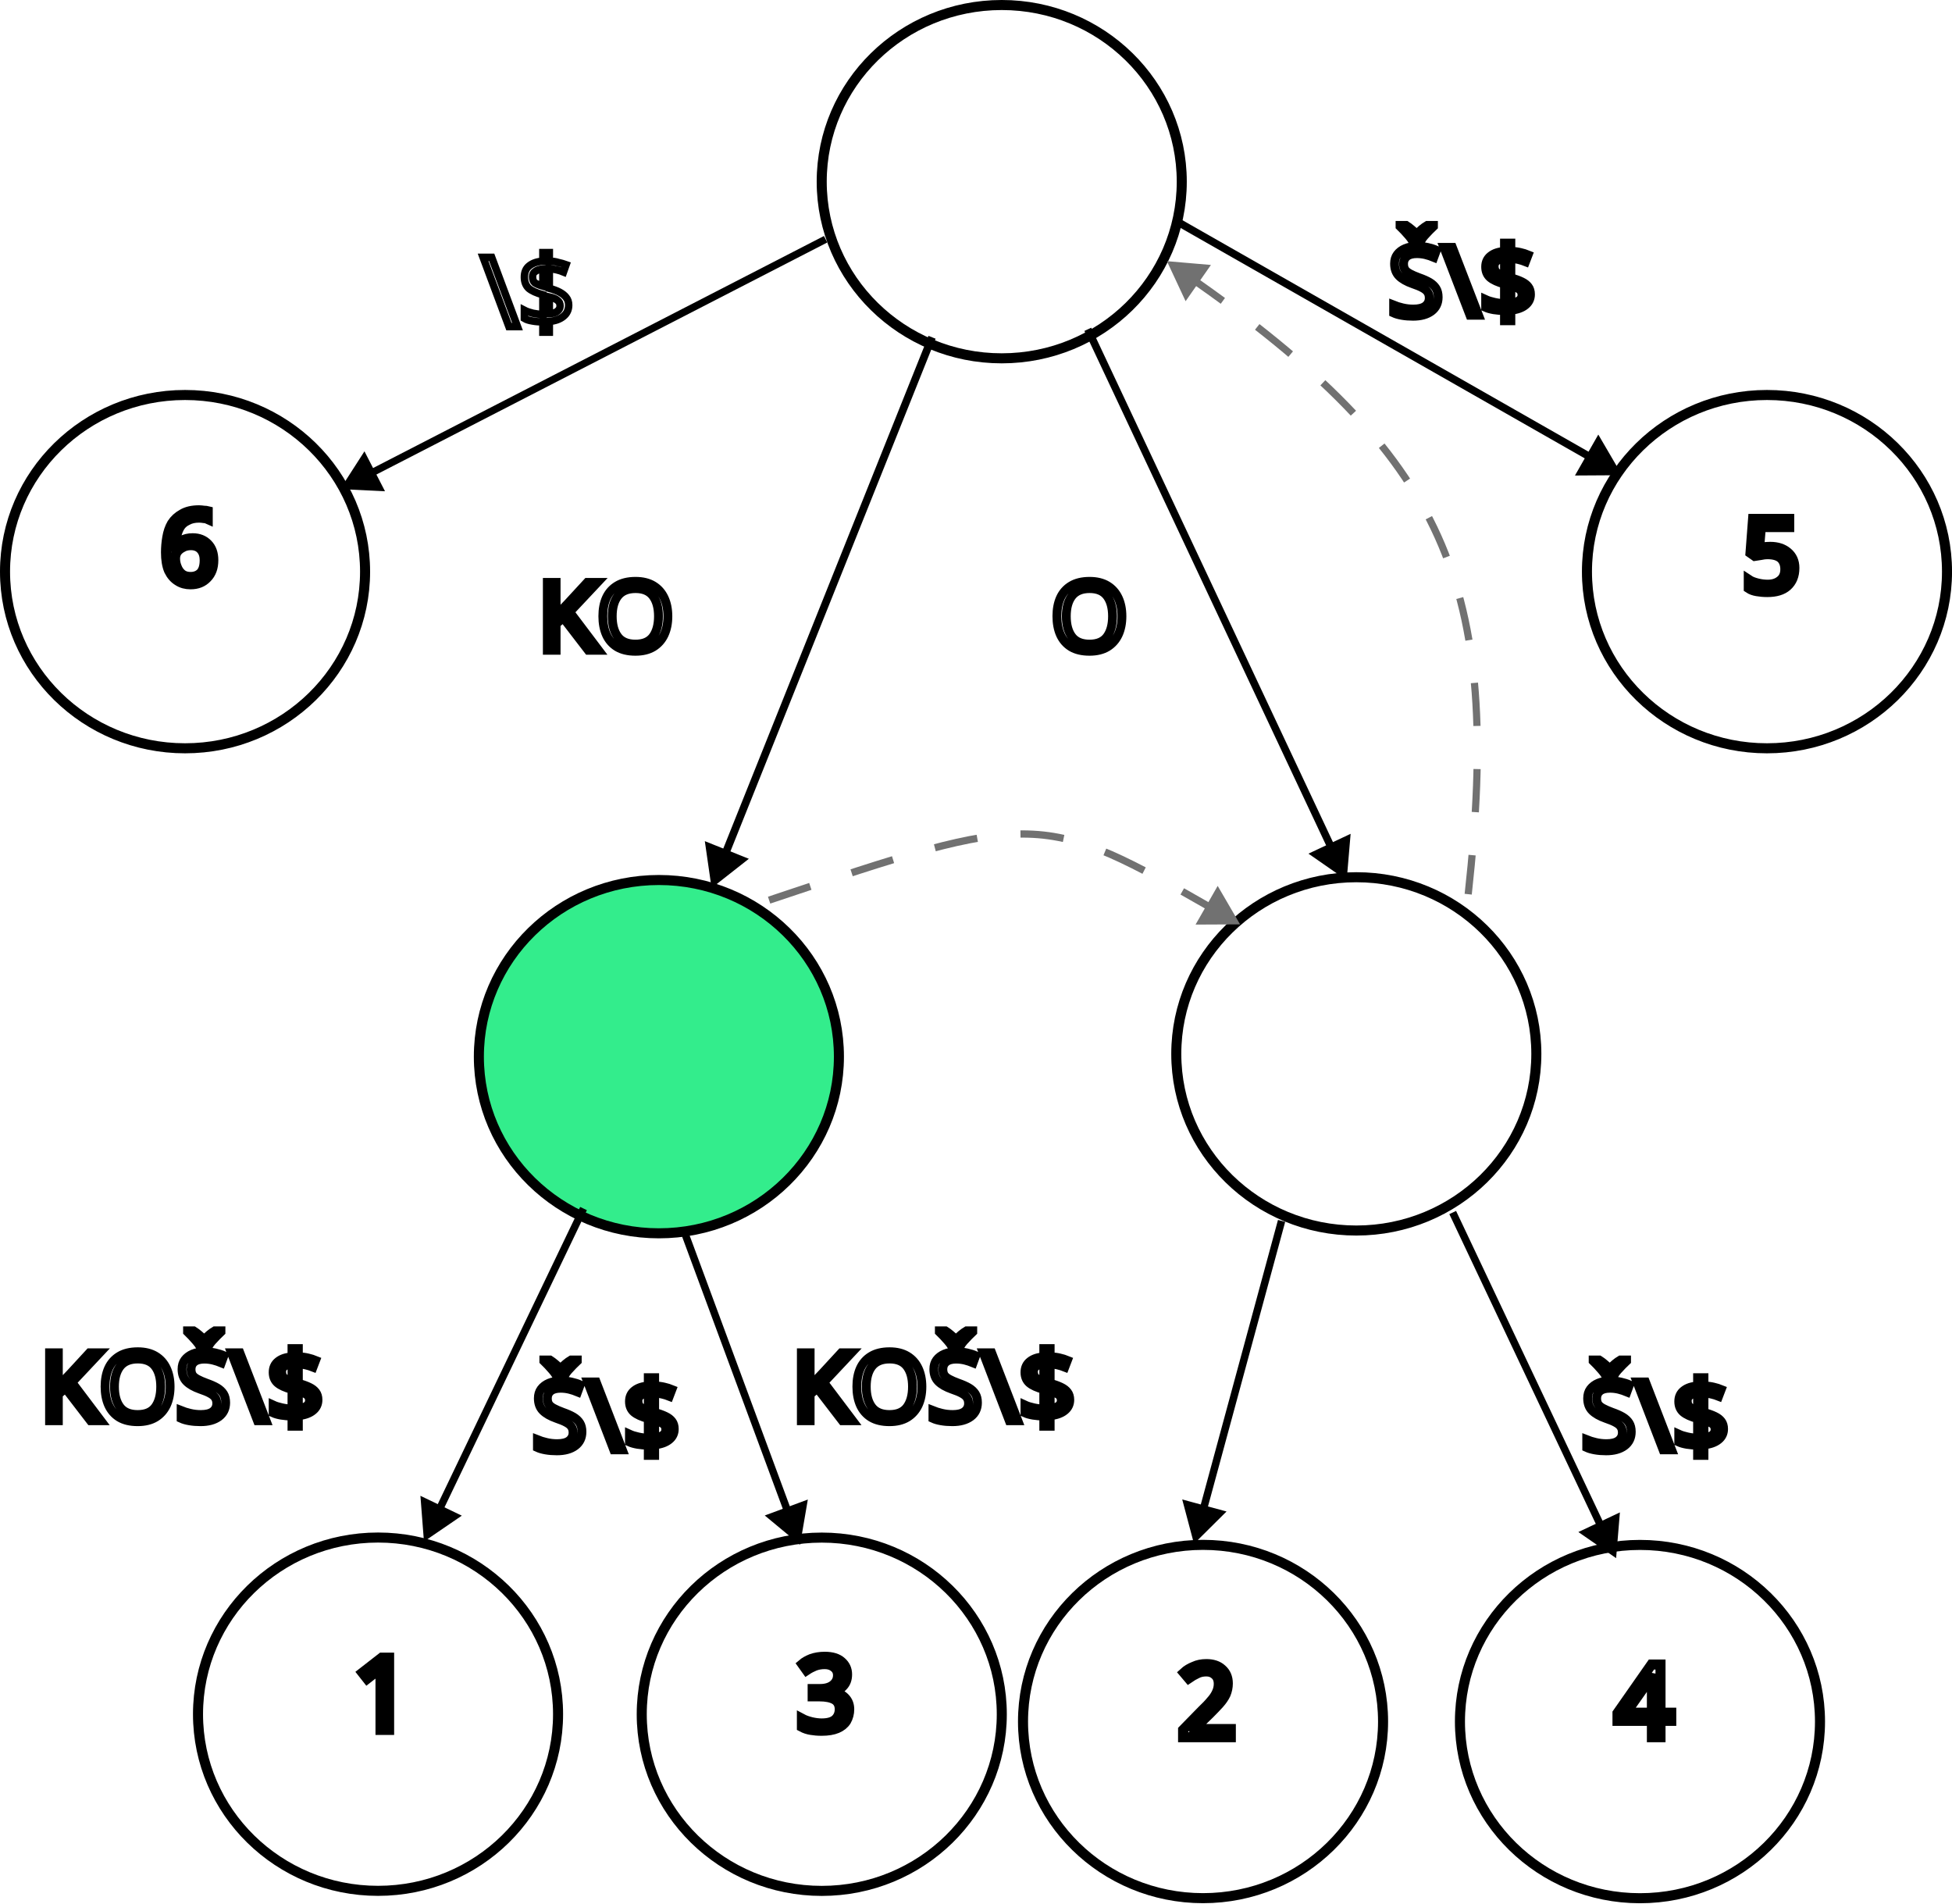
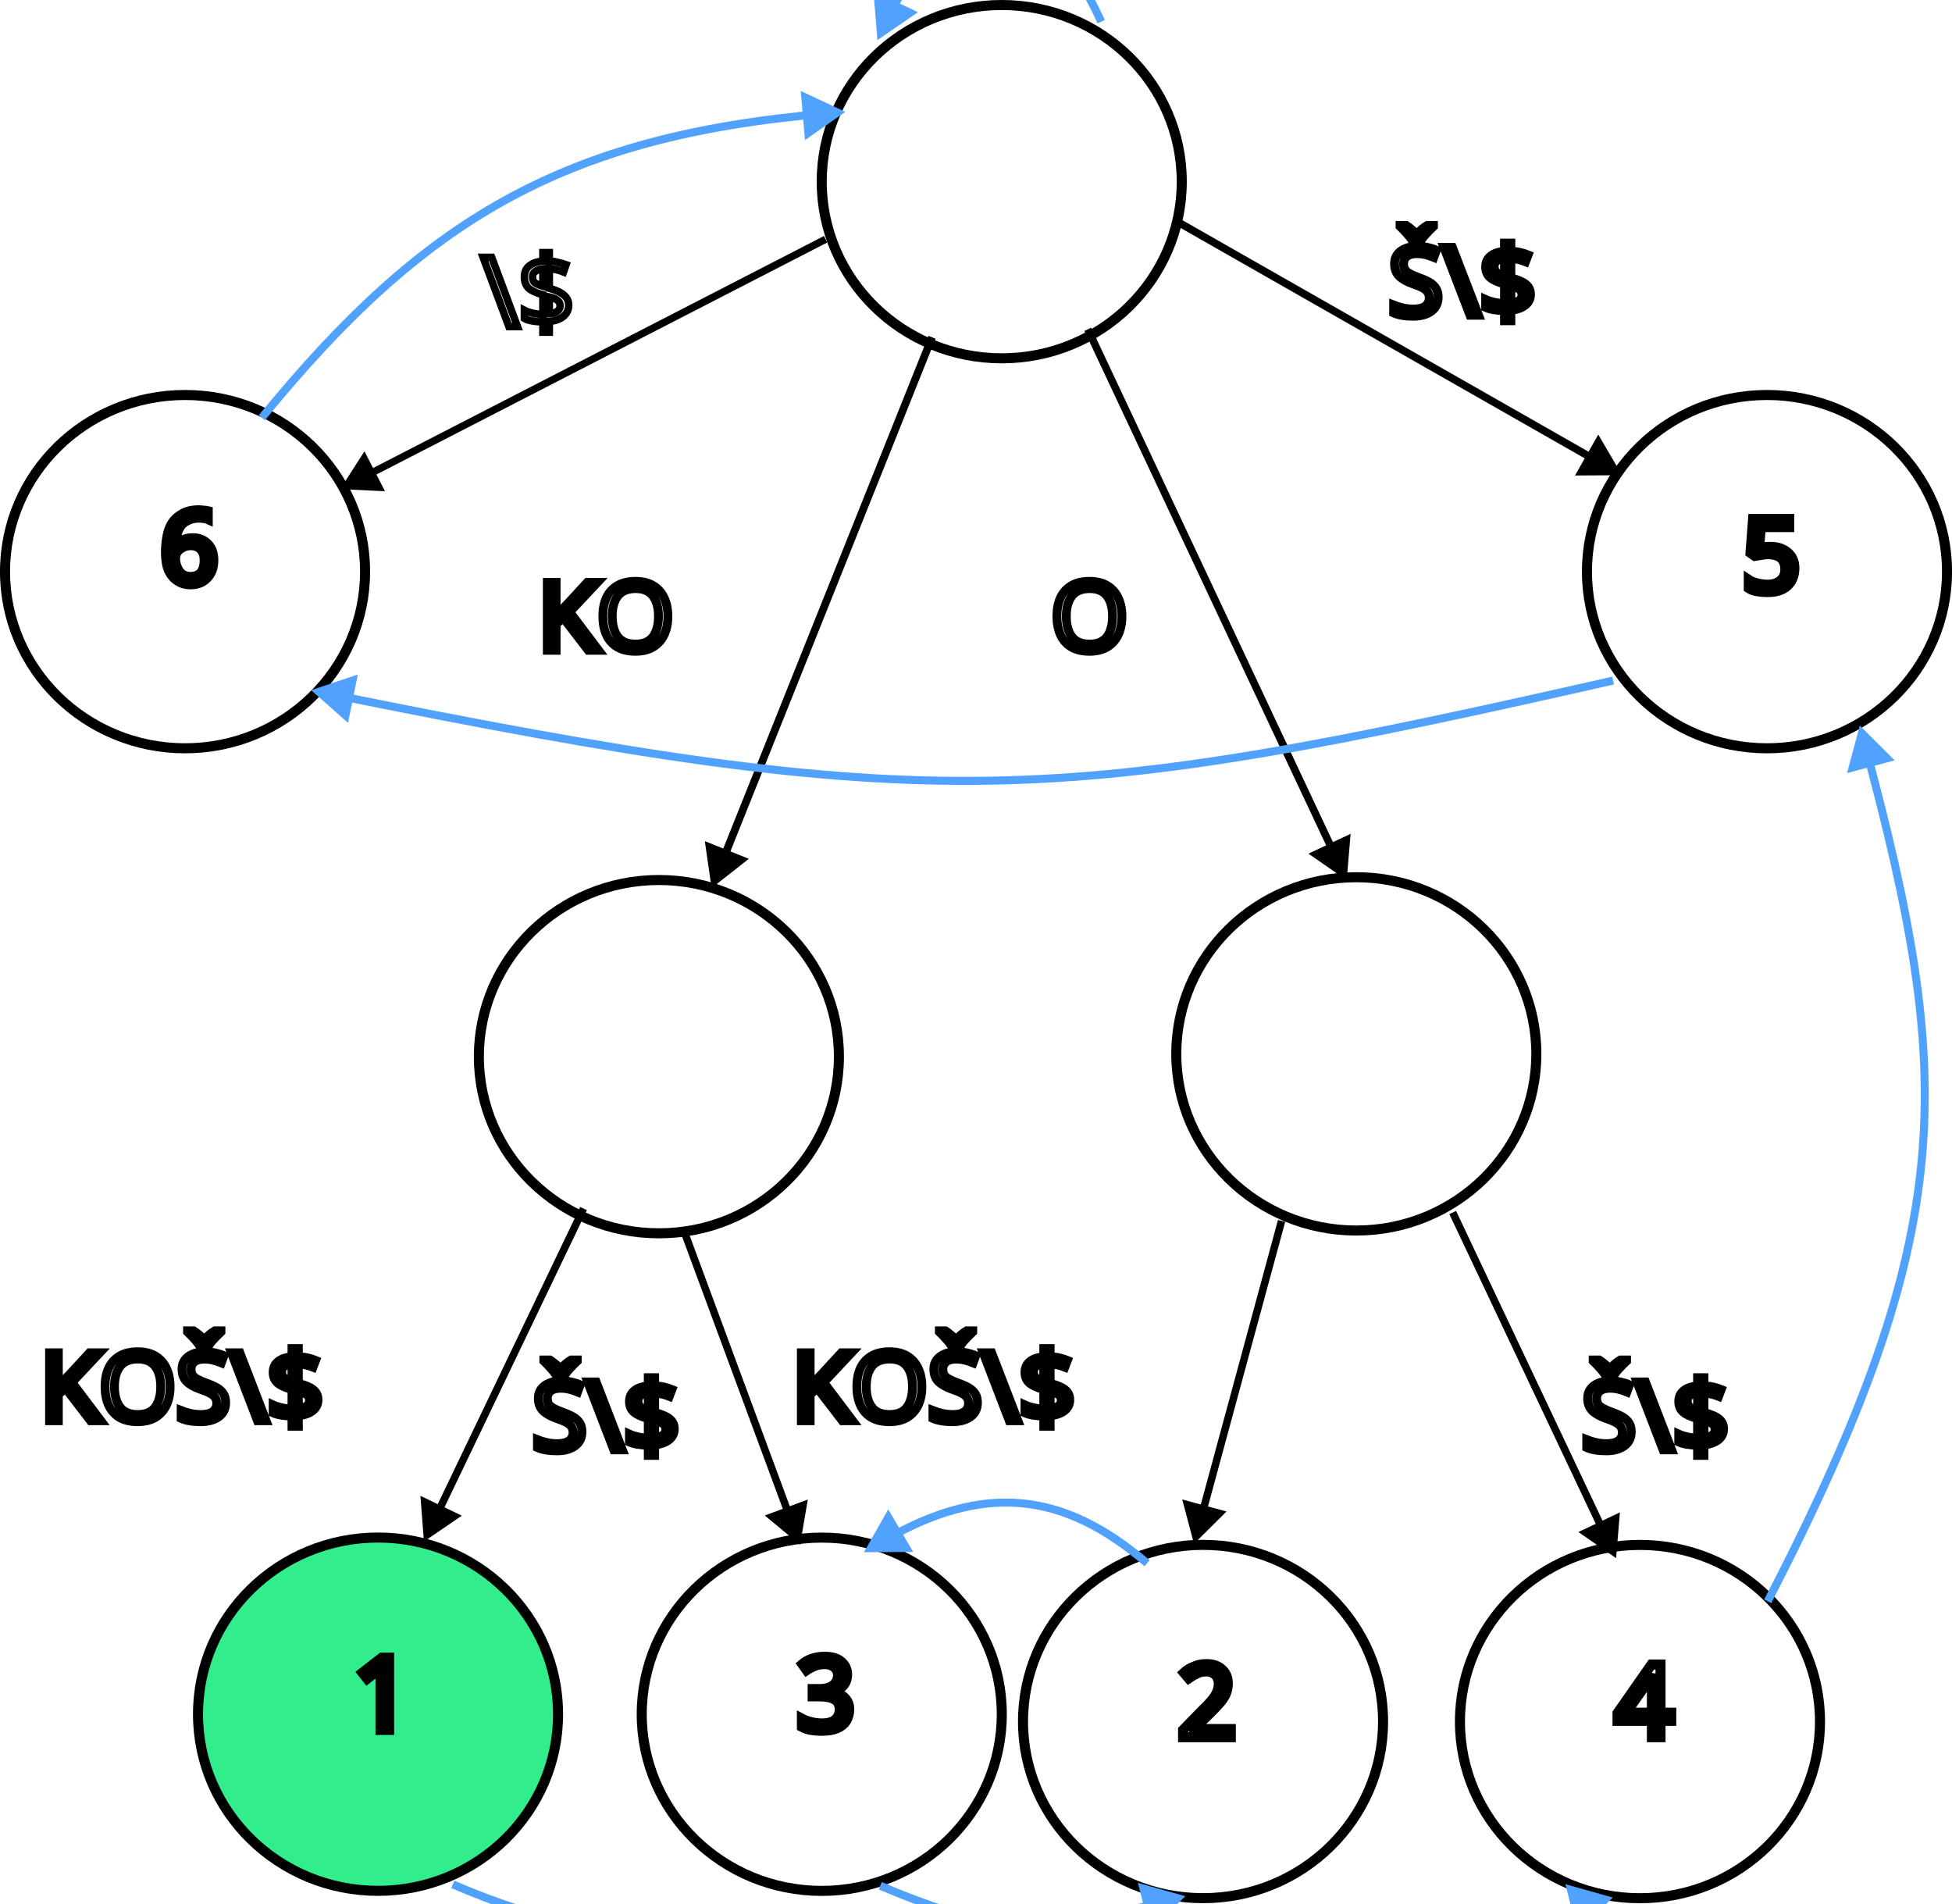
<svg xmlns="http://www.w3.org/2000/svg" width="70.913mm" height="69.127mm" viewBox="0 0 70.913 69.127" version="1.1" id="svg1" xml:space="preserve">
  <defs id="defs1">
    <rect x="490.732" y="241.831" width="161.927" height="94.045" id="rect44" />
    <marker style="overflow:visible" id="Triangle" refX="0" refY="0" orient="auto" markerWidth="1" markerHeight="1" viewBox="0 0 1 1" preserveAspectRatio="xMidYMid">
      <path transform="scale(0.5)" style="fill:context-stroke;fill-rule:evenodd;stroke:context-stroke;stroke-width:1pt" d="M 5.77,0 -2.88,5 V -5 Z" id="path135" />
    </marker>
    <marker style="overflow:visible" id="Triangle-1-27-2-8" refX="0" refY="0" orient="auto-start-reverse" markerWidth="1" markerHeight="1" viewBox="0 0 1 1" preserveAspectRatio="xMidYMid">
      <path transform="scale(0.5)" style="fill:context-stroke;fill-rule:evenodd;stroke:context-stroke;stroke-width:1pt" d="M 5.77,0 -2.88,5 V -5 Z" id="path135-7-9-91-0" />
    </marker>
    <marker style="overflow:visible" id="Triangle-1-27-0-35-6" refX="0" refY="0" orient="auto-start-reverse" markerWidth="1" markerHeight="1" viewBox="0 0 1 1" preserveAspectRatio="xMidYMid">
      <path transform="scale(0.5)" style="fill:context-stroke;fill-rule:evenodd;stroke:context-stroke;stroke-width:1pt" d="M 5.77,0 -2.88,5 V -5 Z" id="path135-7-9-9-9-8" />
    </marker>
    <marker style="overflow:visible" id="Triangle-1-27-0-3-8-1" refX="0" refY="0" orient="auto-start-reverse" markerWidth="1" markerHeight="1" viewBox="0 0 1 1" preserveAspectRatio="xMidYMid">
      <path transform="scale(0.5)" style="fill:context-stroke;fill-rule:evenodd;stroke:context-stroke;stroke-width:1pt" d="M 5.77,0 -2.88,5 V -5 Z" id="path135-7-9-9-8-4-9" />
    </marker>
    <marker style="overflow:visible" id="Triangle-1-2-4-6-7" refX="0" refY="0" orient="auto-start-reverse" markerWidth="1" markerHeight="1" viewBox="0 0 1 1" preserveAspectRatio="xMidYMid">
      <path transform="scale(0.5)" style="fill:context-stroke;fill-rule:evenodd;stroke:context-stroke;stroke-width:1pt" d="M 5.77,0 -2.88,5 V -5 Z" id="path135-7-2-3-3-2" />
    </marker>
    <marker style="overflow:visible" id="Triangle-1-27-0-35-7-2" refX="0" refY="0" orient="auto-start-reverse" markerWidth="1" markerHeight="1" viewBox="0 0 1 1" preserveAspectRatio="xMidYMid">
      <path transform="scale(0.5)" style="fill:context-stroke;fill-rule:evenodd;stroke:context-stroke;stroke-width:1pt" d="M 5.77,0 -2.88,5 V -5 Z" id="path135-7-9-9-9-7-8" />
    </marker>
    <marker style="overflow:visible" id="Triangle-1-27-0-3-8-3-9" refX="0" refY="0" orient="auto-start-reverse" markerWidth="1" markerHeight="1" viewBox="0 0 1 1" preserveAspectRatio="xMidYMid">
      <path transform="scale(0.5)" style="fill:context-stroke;fill-rule:evenodd;stroke:context-stroke;stroke-width:1pt" d="M 5.77,0 -2.88,5 V -5 Z" id="path135-7-9-9-8-4-3-0" />
    </marker>
    <marker style="overflow:visible" id="Triangle-5" refX="0" refY="0" orient="auto-start-reverse" markerWidth="1" markerHeight="1" viewBox="0 0 1 1" preserveAspectRatio="xMidYMid">
      <path transform="scale(0.5)" style="fill:context-stroke;fill-rule:evenodd;stroke:context-stroke;stroke-width:1pt" d="M 5.77,0 -2.88,5 V -5 Z" id="path135-8" />
    </marker>
    <marker style="overflow:visible" id="Triangle-58" refX="0" refY="0" orient="auto-start-reverse" markerWidth="1" markerHeight="1" viewBox="0 0 1 1" preserveAspectRatio="xMidYMid">
      <path transform="scale(0.5)" style="fill:context-stroke;fill-rule:evenodd;stroke:context-stroke;stroke-width:1pt" d="M 5.77,0 -2.88,5 V -5 Z" id="path135-1" />
    </marker>
    <rect x="173.456" y="550.378" width="62.326" height="20.116" id="rect37" />
    <rect x="173.456" y="550.378" width="62.326" height="20.116" id="rect38" />
    <rect x="173.456" y="550.378" width="62.326" height="20.116" id="rect39" />
    <rect x="173.456" y="550.378" width="62.326" height="20.116" id="rect40" />
    <rect x="173.456" y="550.378" width="62.326" height="20.116" id="rect41" />
    <rect x="173.456" y="550.378" width="62.326" height="20.116" id="rect42" />
    <rect x="173.456" y="550.378" width="62.326" height="20.116" id="rect43" />
+     <marker style="overflow:visible" id="marker3-1" refX="1" refY="0" orient="auto-start-reverse" markerWidth="1" markerHeight="1" viewBox="0 0 1 1" preserveAspectRatio="xMidYMid">
+       <path transform="scale(0.5)" style="fill:context-stroke;fill-rule:evenodd;stroke:context-stroke;stroke-width:1pt" d="M 5.77,0 -2.88,5 V -5 Z" id="path3-1" />
+     </marker>
+     <marker style="overflow:visible" id="marker3" refX="1" refY="0" orient="auto-start-reverse" markerWidth="1" markerHeight="1" viewBox="0 0 1 1" preserveAspectRatio="xMidYMid">
+       <path transform="scale(0.5)" style="fill:context-stroke;fill-rule:evenodd;stroke:context-stroke;stroke-width:1pt" d="M 5.77,0 -2.88,5 V -5 Z" id="path3" />
+     </marker>
+     <marker style="overflow:visible" id="marker3-2" refX="1" refY="0" orient="auto-start-reverse" markerWidth="1" markerHeight="1" viewBox="0 0 1 1" preserveAspectRatio="xMidYMid">
+       <path transform="scale(0.5)" style="fill:context-stroke;fill-rule:evenodd;stroke:context-stroke;stroke-width:1pt" d="M 5.77,0 -2.88,5 V -5 Z" id="path3-4" />
+     </marker>
+     <marker style="overflow:visible" id="marker3-2-2" refX="1" refY="0" orient="auto-start-reverse" markerWidth="1" markerHeight="1" viewBox="0 0 1 1" preserveAspectRatio="xMidYMid">
+       <path transform="scale(0.5)" style="fill:context-stroke;fill-rule:evenodd;stroke:context-stroke;stroke-width:1pt" d="M 5.77,0 -2.88,5 V -5 Z" id="path3-4-7" />
+     </marker>
+     <marker style="overflow:visible" id="marker3-2-3" refX="1" refY="0" orient="auto-start-reverse" markerWidth="1" markerHeight="1" viewBox="0 0 1 1" preserveAspectRatio="xMidYMid">
+       <path transform="scale(0.5)" style="fill:context-stroke;fill-rule:evenodd;stroke:context-stroke;stroke-width:1pt" d="M 5.77,0 -2.88,5 V -5 Z" id="path3-4-2" />
+     </marker>
+     <marker style="overflow:visible" id="marker3-2-7" refX="1" refY="0" orient="auto-start-reverse" markerWidth="1" markerHeight="1" viewBox="0 0 1 1" preserveAspectRatio="xMidYMid">
+       <path transform="scale(0.5)" style="fill:context-stroke;fill-rule:evenodd;stroke:context-stroke;stroke-width:1pt" d="M 5.77,0 -2.88,5 V -5 Z" id="path3-4-6" />
+     </marker>
+     <marker style="overflow:visible" id="marker3-2-3-7" refX="1" refY="0" orient="auto-start-reverse" markerWidth="1" markerHeight="1" viewBox="0 0 1 1" preserveAspectRatio="xMidYMid">
+       <path transform="scale(0.5)" style="fill:context-stroke;fill-rule:evenodd;stroke:context-stroke;stroke-width:1pt" d="M 5.77,0 -2.88,5 V -5 Z" id="path3-4-2-9" />
+     </marker>
  </defs>
  <g id="g37" transform="translate(-68.26251,-90.09062)" style="display:inline">
-     <text xml:space="preserve" style="font-style:normal;font-variant:normal;font-weight:normal;font-stretch:normal;font-size:3.678px;font-family:sans-serif;-inkscape-font-specification:'sans-serif, Normal';font-variant-ligatures:normal;font-variant-caps:normal;font-variant-numeric:normal;font-variant-east-asian:normal;text-align:start;writing-mode:lr-tb;direction:ltr;text-anchor:start;display:inline;fill:none;fill-opacity:0;fill-rule:nonzero;stroke:#000000;stroke-width:0.365;stroke-dasharray:none;stroke-opacity:1" x="81.102" y="152.919" id="text1">
+     <ellipse style="fill:none;fill-opacity:0;fill-rule:nonzero;stroke:#000000;stroke-width:0.365;stroke-dasharray:none;stroke-opacity:1" id="ellipse1" cx="104.654" cy="96.689" rx="6.54" ry="6.416" />
+     <ellipse style="fill:none;fill-opacity:0.816;fill-rule:nonzero;stroke:#000000;stroke-width:0.365;stroke-dasharray:none;stroke-opacity:1" id="ellipse2" cx="92.199" cy="128.469" rx="6.54" ry="6.416" />
+     <ellipse style="fill:#05e972;fill-opacity:0.82;fill-rule:nonzero;stroke:#000000;stroke-width:0.365;stroke-dasharray:none;stroke-opacity:1" id="ellipse3" cx="81.996" cy="152.351" rx="6.54" ry="6.416" />
+     <text xml:space="preserve" style="display:inline;font-style:normal;font-variant:normal;font-weight:normal;font-stretch:normal;font-size:3.678px;font-family:sans-serif;-inkscape-font-specification:'sans-serif, Normal';font-variant-ligatures:normal;font-variant-caps:normal;font-variant-numeric:normal;font-variant-east-asian:normal;text-align:start;writing-mode:lr-tb;direction:ltr;text-anchor:start;fill:none;fill-opacity:0;fill-rule:nonzero;stroke:#000000;stroke-width:0.365;stroke-dasharray:none;stroke-opacity:1" x="81.102" y="152.919" id="text1" transform="translate(-1.2291666e-6)">
      <tspan id="tspan1" style="stroke-width:0.365" x="81.102" y="152.919">1</tspan>
    </text>
-     <ellipse style="fill:none;fill-opacity:0;fill-rule:nonzero;stroke:#000000;stroke-width:0.365;stroke-dasharray:none;stroke-opacity:1" id="ellipse1" cx="104.654" cy="96.689" rx="6.54" ry="6.416" />
-     <ellipse style="fill:#05e972;fill-opacity:0.816;fill-rule:nonzero;stroke:#000000;stroke-width:0.365;stroke-dasharray:none;stroke-opacity:1" id="ellipse2" cx="92.199" cy="128.469" rx="6.54" ry="6.416" />
-     <ellipse style="fill:none;fill-opacity:0;fill-rule:nonzero;stroke:#000000;stroke-width:0.365;stroke-dasharray:none;stroke-opacity:1" id="ellipse3" cx="81.996" cy="152.351" rx="6.54" ry="6.416" />
    <text xml:space="preserve" style="font-style:normal;font-variant:normal;font-weight:normal;font-stretch:normal;font-size:3.678px;font-family:sans-serif;-inkscape-font-specification:'sans-serif, Normal';font-variant-ligatures:normal;font-variant-caps:normal;font-variant-numeric:normal;font-variant-east-asian:normal;text-align:start;writing-mode:lr-tb;direction:ltr;text-anchor:start;display:inline;fill:none;fill-opacity:0;fill-rule:nonzero;stroke:#000000;stroke-width:0.365;stroke-dasharray:none;stroke-opacity:1" x="97.222" y="152.921" id="text3">
      <tspan id="tspan3" style="stroke-width:0.365" x="97.222" y="152.921">3</tspan>
    </text>
    <ellipse style="fill:none;fill-opacity:0;fill-rule:nonzero;stroke:#000000;stroke-width:0.365;stroke-dasharray:none;stroke-opacity:1" id="ellipse4" cx="98.116" cy="152.353" rx="6.54" ry="6.416" />
    <path style="fill:none;fill-opacity:0;fill-rule:nonzero;stroke:#000000;stroke-width:0.28;stroke-dasharray:none;stroke-opacity:1;marker-end:url(#Triangle-1-27-2-8)" d="m 102.122,102.341 -7.639,19.082" id="path5" />
    <path style="fill:none;fill-opacity:0;fill-rule:nonzero;stroke:#000000;stroke-width:0.271;stroke-dasharray:none;stroke-opacity:1;marker-end:url(#Triangle-1-27-0-35-6)" d="m 89.461,133.986 -5.381,11.227" id="path8" />
    <path style="fill:none;fill-opacity:0;fill-rule:nonzero;stroke:#000000;stroke-width:0.271;stroke-dasharray:none;stroke-opacity:1;marker-end:url(#Triangle-1-27-0-3-8-1)" d="m 93.129,134.851 3.865,10.444" id="path9" />
    <text xml:space="preserve" transform="matrix(0.2326683,0,0,0.2252089,47.43865,-13.27051)" id="text28" style="font-style:normal;font-variant:normal;font-weight:300;font-stretch:normal;font-size:15.411px;font-family:Calibri;-inkscape-font-specification:'Calibri, Light';font-variant-ligatures:normal;font-variant-caps:normal;font-variant-numeric:normal;font-variant-east-asian:normal;text-align:start;writing-mode:lr-tb;direction:ltr;white-space:pre;shape-inside:url(#rect37);display:inline;fill:none;fill-opacity:0;fill-rule:nonzero;stroke:#000000;stroke-width:1.38;stroke-dasharray:none;stroke-opacity:1">
-       <tspan x="173.457" y="563.862" id="tspan10">KO</tspan>
+       <tspan x="173.457" y="563.862" id="tspan2">KO</tspan>
    </text>
    <text xml:space="preserve" transform="matrix(0.2326683,0,0,0.2252089,47.24675,15.7698)" id="text29" style="font-style:normal;font-variant:normal;font-weight:300;font-stretch:normal;font-size:15.411px;font-family:Calibri;-inkscape-font-specification:'Calibri, Light';font-variant-ligatures:normal;font-variant-caps:normal;font-variant-numeric:normal;font-variant-east-asian:normal;text-align:start;writing-mode:lr-tb;direction:ltr;white-space:pre;shape-inside:url(#rect38);display:inline;fill:none;fill-opacity:0;fill-rule:nonzero;stroke:#000000;stroke-width:1.38;stroke-dasharray:none;stroke-opacity:1">
-       <tspan x="173.457" y="563.862" id="tspan11">Š\$</tspan>
+       <tspan x="173.457" y="563.862" id="tspan4">Š\$</tspan>
    </text>
    <ellipse style="fill:none;fill-opacity:0;fill-rule:nonzero;stroke:#000000;stroke-width:0.365;stroke-dasharray:none;stroke-opacity:1" id="ellipse29" cx="117.535" cy="128.368" rx="6.54" ry="6.416" />
    <path style="fill:none;fill-opacity:0;fill-rule:nonzero;stroke:#000000;stroke-width:0.275;stroke-dasharray:none;stroke-opacity:1;marker-end:url(#Triangle-1-2-4-6-7)" d="m 107.781,102.052 8.989,19.125" id="path29" />
    <text xml:space="preserve" transform="matrix(0.2326683,0,0,0.2252089,66.08157,-13.27051)" id="text30" style="font-style:normal;font-variant:normal;font-weight:300;font-stretch:normal;font-size:15.411px;font-family:Calibri;-inkscape-font-specification:'Calibri, Light';font-variant-ligatures:normal;font-variant-caps:normal;font-variant-numeric:normal;font-variant-east-asian:normal;text-align:start;writing-mode:lr-tb;direction:ltr;white-space:pre;shape-inside:url(#rect39);display:inline;fill:none;fill-opacity:0;fill-rule:nonzero;stroke:#000000;stroke-width:1.38;stroke-dasharray:none;stroke-opacity:1">
-       <tspan x="173.457" y="563.862" id="tspan12">O</tspan>
+       <tspan x="173.457" y="563.862" id="tspan5">O</tspan>
    </text>
    <text xml:space="preserve" transform="matrix(0.2326683,0,0,0.2252089,29.35544,14.71147)" id="text31" style="font-style:normal;font-variant:normal;font-weight:300;font-stretch:normal;font-size:15.411px;font-family:Calibri;-inkscape-font-specification:'Calibri, Light';font-variant-ligatures:normal;font-variant-caps:normal;font-variant-numeric:normal;font-variant-east-asian:normal;text-align:start;writing-mode:lr-tb;direction:ltr;white-space:pre;shape-inside:url(#rect40);display:inline;fill:none;fill-opacity:0;fill-rule:nonzero;stroke:#000000;stroke-width:1.38;stroke-dasharray:none;stroke-opacity:1">
-       <tspan x="173.457" y="563.862" id="tspan13">KOŠ\$</tspan>
+       <tspan x="173.457" y="563.862" id="tspan6">KOŠ\$</tspan>
    </text>
    <text xml:space="preserve" style="font-style:normal;font-variant:normal;font-weight:normal;font-stretch:normal;font-size:3.678px;font-family:sans-serif;-inkscape-font-specification:'sans-serif, Normal';font-variant-ligatures:normal;font-variant-caps:normal;font-variant-numeric:normal;font-variant-east-asian:normal;text-align:start;writing-mode:lr-tb;direction:ltr;text-anchor:start;display:inline;fill:none;fill-opacity:0;fill-rule:nonzero;stroke:#000000;stroke-width:0.365;stroke-dasharray:none;stroke-opacity:1" x="111.072" y="153.185" id="text32">
      <tspan id="tspan32" style="stroke-width:0.365" x="111.072" y="153.185">2</tspan>
    </text>
    <ellipse style="fill:none;fill-opacity:0;fill-rule:nonzero;stroke:#000000;stroke-width:0.365;stroke-dasharray:none;stroke-opacity:1" id="ellipse32" cx="111.967" cy="152.617" rx="6.54" ry="6.416" />
    <text xml:space="preserve" style="font-style:normal;font-variant:normal;font-weight:normal;font-stretch:normal;font-size:3.678px;font-family:sans-serif;-inkscape-font-specification:'sans-serif, Normal';font-variant-ligatures:normal;font-variant-caps:normal;font-variant-numeric:normal;font-variant-east-asian:normal;text-align:start;writing-mode:lr-tb;direction:ltr;text-anchor:start;display:inline;fill:none;fill-opacity:0;fill-rule:nonzero;stroke:#000000;stroke-width:0.365;stroke-dasharray:none;stroke-opacity:1" x="126.946" y="153.187" id="text33">
      <tspan id="tspan33" style="stroke-width:0.365" x="126.946" y="153.187">4</tspan>
    </text>
    <ellipse style="fill:none;fill-opacity:0;fill-rule:nonzero;stroke:#000000;stroke-width:0.365;stroke-dasharray:none;stroke-opacity:1" id="ellipse33" cx="127.84" cy="152.619" rx="6.54" ry="6.416" />
    <path style="fill:none;fill-opacity:0;fill-rule:nonzero;stroke:#000000;stroke-width:0.271;stroke-dasharray:none;stroke-opacity:1;marker-end:url(#Triangle-1-27-0-35-7-2)" d="m 114.82,134.435 -2.93,10.799" id="path33" />
    <path style="fill:none;fill-opacity:0;fill-rule:nonzero;stroke:#000000;stroke-width:0.271;stroke-dasharray:none;stroke-opacity:1;marker-end:url(#Triangle-1-27-0-3-8-3-9)" d="m 121.037,134.13 5.525,11.683" id="path34" />
    <text xml:space="preserve" transform="matrix(0.2326683,0,0,0.2252089,85.36634,15.7698)" id="text34" style="font-style:normal;font-variant:normal;font-weight:300;font-stretch:normal;font-size:15.411px;font-family:Calibri;-inkscape-font-specification:'Calibri, Light';font-variant-ligatures:normal;font-variant-caps:normal;font-variant-numeric:normal;font-variant-east-asian:normal;text-align:start;writing-mode:lr-tb;direction:ltr;white-space:pre;shape-inside:url(#rect41);display:inline;fill:none;fill-opacity:0;fill-rule:nonzero;stroke:#000000;stroke-width:1.38;stroke-dasharray:none;stroke-opacity:1">
-       <tspan x="173.457" y="563.862" id="tspan14">Š\$</tspan>
+       <tspan x="173.457" y="563.862" id="tspan7">Š\$</tspan>
    </text>
    <text xml:space="preserve" transform="matrix(0.2326683,0,0,0.2252089,56.667,14.71147)" id="text35" style="font-style:normal;font-variant:normal;font-weight:300;font-stretch:normal;font-size:15.411px;font-family:Calibri;-inkscape-font-specification:'Calibri, Light';font-variant-ligatures:normal;font-variant-caps:normal;font-variant-numeric:normal;font-variant-east-asian:normal;text-align:start;writing-mode:lr-tb;direction:ltr;white-space:pre;shape-inside:url(#rect42);display:inline;fill:none;fill-opacity:0;fill-rule:nonzero;stroke:#000000;stroke-width:1.38;stroke-dasharray:none;stroke-opacity:1">
-       <tspan x="173.457" y="563.862" id="tspan15">KOŠ\$</tspan>
+       <tspan x="173.457" y="563.862" id="tspan8">KOŠ\$</tspan>
    </text>
-     <path style="fill:none;fill-opacity:0;fill-rule:nonzero;stroke:#717171;stroke-width:0.263;stroke-dasharray:1.579, 1.579;stroke-dashoffset:0;stroke-opacity:1;marker-end:url(#Triangle-1-27-0-3-8-3-9)" d="m 96.203,122.785 c 9.762,-3.273 9.857,-3.268 16.299,0.416" id="path35" />
-     <path style="fill:none;fill-opacity:0;fill-rule:nonzero;stroke:#717171;stroke-width:0.261;stroke-dasharray:1.566, 1.566;stroke-dashoffset:0;stroke-opacity:1;marker-start:url(#Triangle-5)" d="m 111.414,100.107 c 9.409,6.574 11.426,11.191 10.186,22.461" id="path36" />
    <text xml:space="preserve" style="font-style:normal;font-variant:normal;font-weight:normal;font-stretch:normal;font-size:3.678px;font-family:sans-serif;-inkscape-font-specification:'sans-serif, Normal';font-variant-ligatures:normal;font-variant-caps:normal;font-variant-numeric:normal;font-variant-east-asian:normal;text-align:start;writing-mode:lr-tb;direction:ltr;text-anchor:start;display:inline;fill:none;fill-opacity:0;fill-rule:nonzero;stroke:#000000;stroke-width:0.365;stroke-dasharray:none;stroke-opacity:1" x="131.56" y="111.563" id="text36">
      <tspan id="tspan36" style="stroke-width:0.365" x="131.56" y="111.563">5</tspan>
    </text>
    <ellipse style="fill:none;fill-opacity:0;fill-rule:nonzero;stroke:#000000;stroke-width:0.365;stroke-dasharray:none;stroke-opacity:1" id="ellipse36" cx="132.454" cy="110.853" rx="6.54" ry="6.416" />
    <text xml:space="preserve" style="font-style:normal;font-variant:normal;font-weight:normal;font-stretch:normal;font-size:3.678px;font-family:sans-serif;-inkscape-font-specification:'sans-serif, Normal';font-variant-ligatures:normal;font-variant-caps:normal;font-variant-numeric:normal;font-variant-east-asian:normal;text-align:start;writing-mode:lr-tb;direction:ltr;text-anchor:start;display:inline;fill:none;fill-opacity:0;fill-rule:nonzero;stroke:#000000;stroke-width:0.365;stroke-dasharray:none;stroke-opacity:1" x="74.091" y="111.281" id="text36-8">
      <tspan id="tspan36-8" style="stroke-width:0.365" x="74.091" y="111.281">6</tspan>
    </text>
    <ellipse style="fill:none;fill-opacity:0;fill-rule:nonzero;stroke:#000000;stroke-width:0.365;stroke-dasharray:none;stroke-opacity:1" id="ellipse36-2" cx="74.985" cy="110.853" rx="6.54" ry="6.416" />
    <text xml:space="preserve" transform="matrix(0.2326683,0,0,0.2252089,78.35142,-25.4395)" id="text37" style="font-style:normal;font-variant:normal;font-weight:300;font-stretch:normal;font-size:15.411px;font-family:Calibri;-inkscape-font-specification:'Calibri, Light';font-variant-ligatures:normal;font-variant-caps:normal;font-variant-numeric:normal;font-variant-east-asian:normal;text-align:start;writing-mode:lr-tb;direction:ltr;white-space:pre;shape-inside:url(#rect43);display:inline;fill:none;fill-opacity:0;fill-rule:nonzero;stroke:#000000;stroke-width:1.38;stroke-dasharray:none;stroke-opacity:1">
-       <tspan x="173.457" y="563.862" id="tspan16">Š\$</tspan>
+       <tspan x="173.457" y="563.862" id="tspan9">Š\$</tspan>
    </text>
    <path style="fill:none;fill-opacity:0;fill-rule:nonzero;stroke:#000000;stroke-width:0.278;stroke-dasharray:none;stroke-dashoffset:0;stroke-opacity:1;marker-end:url(#Triangle-58)" d="m 111.008,98.128 c 15.323,8.734 15.323,8.734 15.323,8.734" id="path37" />
    <path style="fill:none;fill-opacity:0;stroke:#000000;stroke-width:0.265;marker-end:url(#Triangle)" d="M 98.256,98.78 81.458,107.423" id="path43" />
    <text xml:space="preserve" style="font-style:normal;font-variant:normal;font-weight:300;font-stretch:normal;font-size:3.528px;font-family:Calibri;-inkscape-font-specification:'Calibri, Light';font-variant-ligatures:normal;font-variant-caps:normal;font-variant-numeric:normal;font-variant-east-asian:normal;text-align:start;writing-mode:lr-tb;direction:ltr;text-anchor:start;fill:none;fill-opacity:0;stroke:#000000;stroke-width:0.271" x="85.783" y="101.952" id="text38">
      <tspan id="tspan31" style="font-style:normal;font-variant:normal;font-weight:300;font-stretch:normal;font-size:3.528px;font-family:Calibri;-inkscape-font-specification:'Calibri, Light';font-variant-ligatures:normal;font-variant-caps:normal;font-variant-numeric:normal;font-variant-east-asian:normal;stroke-width:0.271" x="85.783" y="101.952">\$</tspan>
    </text>
    <text xml:space="preserve" transform="matrix(0.2645833,0,0,0.2645833,-2.116667,-108.0823)" id="text39" style="font-style:normal;font-variant:normal;font-weight:300;font-stretch:normal;font-size:13.333px;font-family:Calibri;-inkscape-font-specification:'Calibri, Light';font-variant-ligatures:normal;font-variant-caps:normal;font-variant-numeric:normal;font-variant-east-asian:normal;text-align:start;writing-mode:lr-tb;direction:ltr;white-space:pre;shape-inside:url(#rect44);display:inline;fill:none;fill-opacity:0;stroke:#000000;stroke-width:1.024" />
+     <path style="display:inline;fill:none;fill-opacity:1;stroke:#51a2ff;stroke-width:0.291;stroke-linejoin:bevel;stroke-dasharray:none;stroke-opacity:1;marker-end:url(#marker3)" d="m 108.266,90.878 c -2.297,-5.084 -5.563,-4.719 -7.81,0" id="path2" />
+     <path style="display:inline;fill:none;fill-opacity:1;stroke:#51a2ff;stroke-width:0.291;stroke-linejoin:bevel;stroke-dasharray:none;stroke-opacity:1;marker-end:url(#marker3-2)" d="m 84.711,158.532 c 6.367,2.759 14.788,3.442 25.893,0.613" id="path2-5" />
+     <path style="display:inline;fill:none;fill-opacity:1;stroke:#51a2ff;stroke-width:0.291;stroke-linejoin:bevel;stroke-dasharray:none;stroke-opacity:1;marker-end:url(#marker3-2-3)" d="m 100.241,158.581 c 6.367,2.759 14.788,3.442 25.893,0.613" id="path2-5-16" />
+     <path style="display:inline;fill:none;fill-opacity:1;stroke:#51a2ff;stroke-width:0.291;stroke-linejoin:bevel;stroke-dasharray:none;stroke-opacity:1;marker-end:url(#marker3-2-3-7)" d="m 126.864,114.809 c -20.267,4.597 -24.668,4.936 -46.571,0.498" id="path2-5-16-4" />
+     <path style="display:inline;fill:none;fill-opacity:1;stroke:#51a2ff;stroke-width:0.291;stroke-linejoin:bevel;stroke-dasharray:none;stroke-opacity:1;marker-end:url(#marker3-2-2)" d="m 109.935,146.868 c -3.036,-2.596 -5.934,-2.955 -9.647,-0.775" id="path2-5-1" />
+     <path style="display:inline;fill:none;fill-opacity:1;stroke:#51a2ff;stroke-width:0.291;stroke-linejoin:bevel;stroke-dasharray:none;stroke-opacity:1;marker-end:url(#marker3-1)" d="M 77.777,105.26 C 83.599,98.134 88.637,95.042 98.233,94.217" id="path2-2" />
+     <path style="display:inline;fill:none;fill-opacity:1;stroke:#51a2ff;stroke-width:0.291;stroke-linejoin:bevel;stroke-dasharray:none;stroke-opacity:1;marker-end:url(#marker3-2-7)" d="m 132.481,148.251 c 6.983,-13.515 6.773,-19.012 3.537,-31.092" id="path2-5-8" />
  </g>
</svg>
